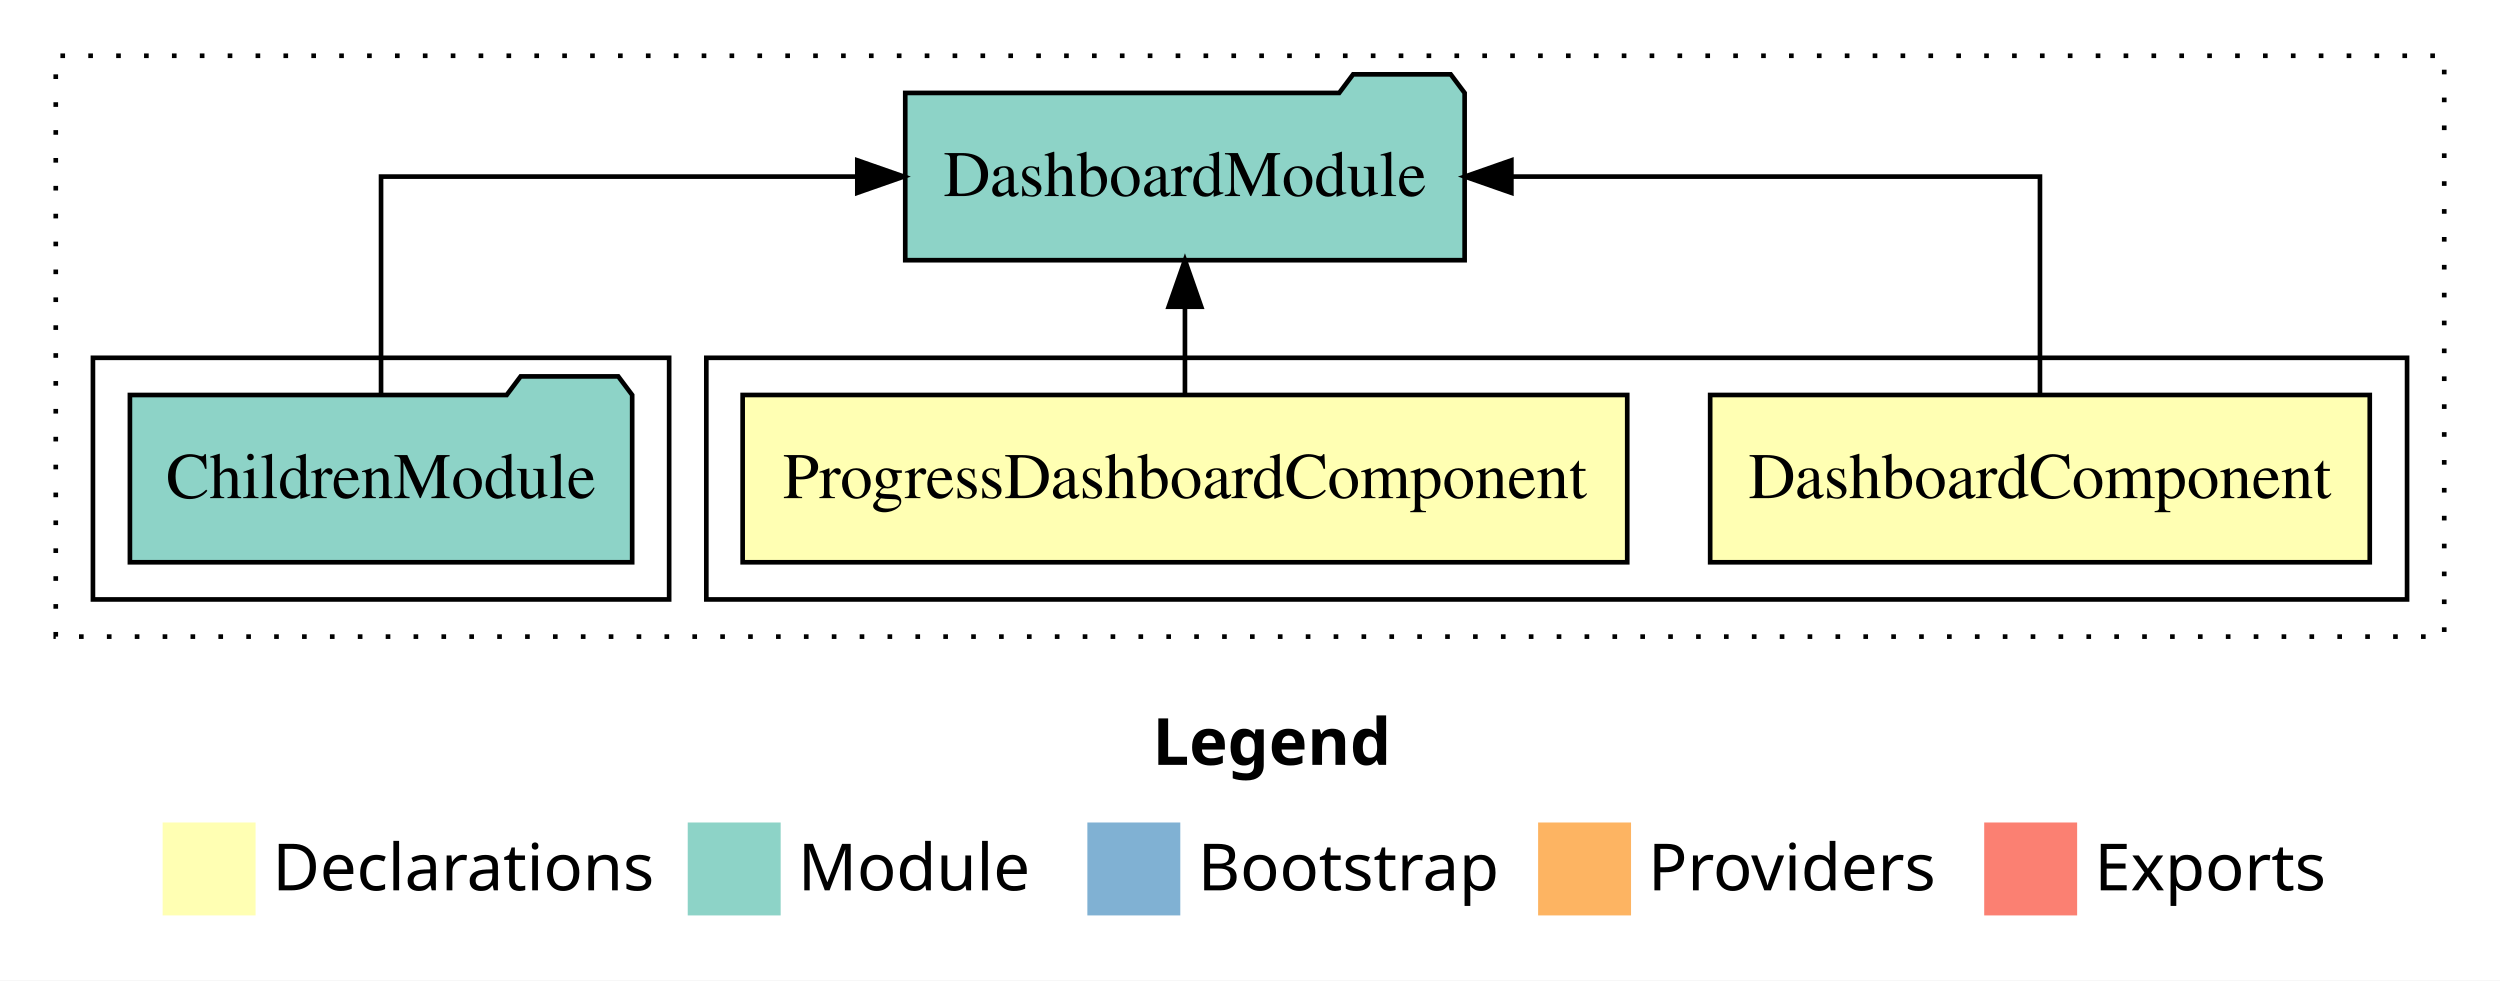
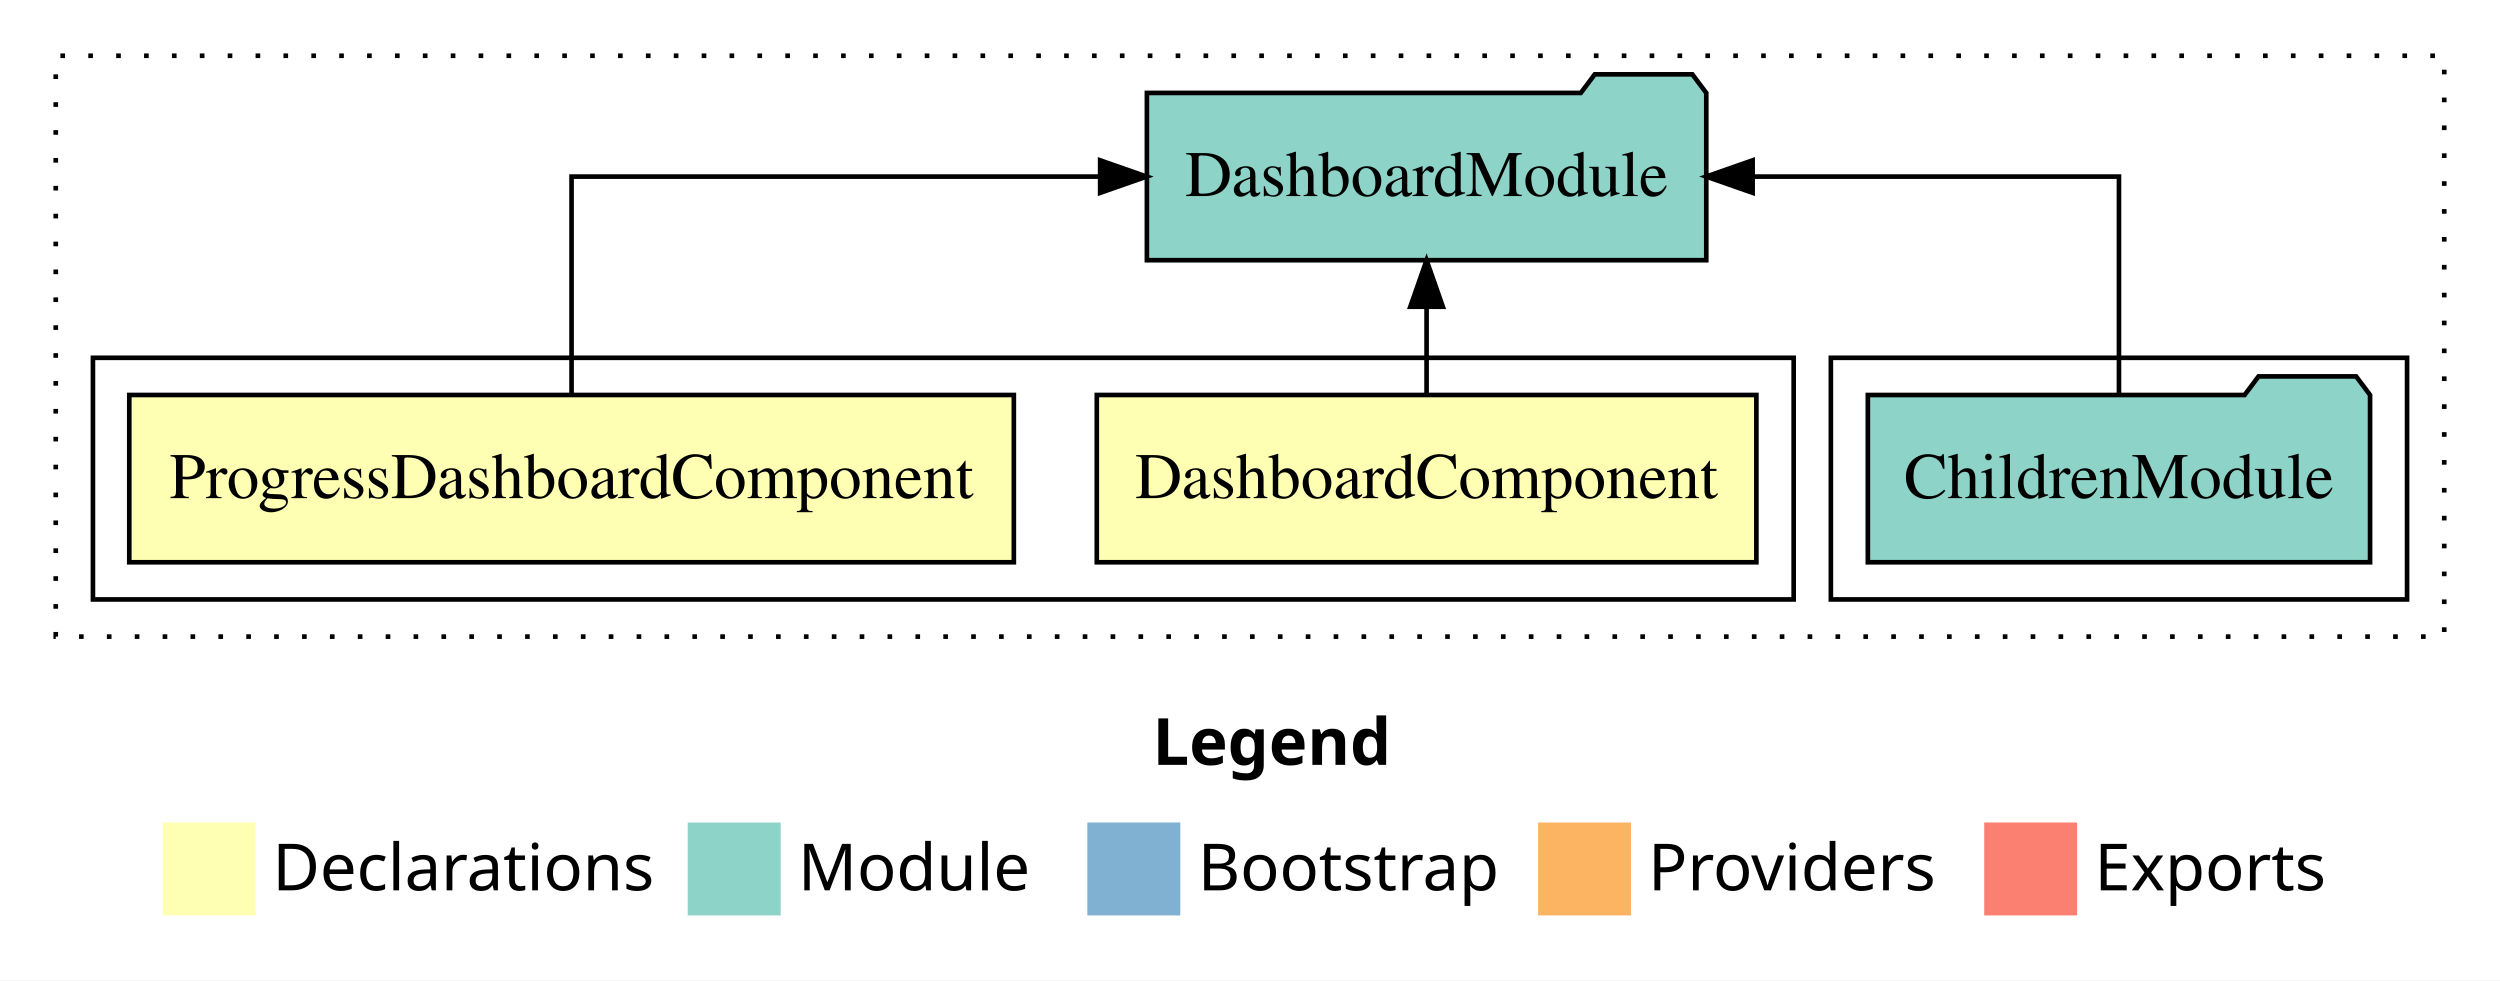
<svg xmlns="http://www.w3.org/2000/svg" width="538pt" height="211pt" viewBox="0.00 0.00 538.00 211.00">
  <g id="graph0" class="graph" transform="scale(1 1) rotate(0) translate(4 207)">
-     <polygon fill="#ffffff" stroke="transparent" points="-4,4 -4,-207 534,-207 534,4 -4,4" />
-     <text text-anchor="start" x="244.009" y="-42.4" font-family="sans-serif" font-weight="bold" font-size="14.00" fill="#000000">Legend</text>
+     <polygon fill="white" stroke="transparent" points="-4,4 -4,-207 534,-207 534,4 -4,4" />
+     <text text-anchor="start" x="244.01" y="-42.4" font-family="sans-serif" font-weight="bold" font-size="14.00">Legend</text>
    <polygon fill="#ffffb3" stroke="transparent" points="31,-10 31,-30 51,-30 51,-10 31,-10" />
-     <text text-anchor="start" x="54.629" y="-15.4" font-family="sans-serif" font-size="14.00" fill="#000000">  Declarations</text>
+     <text text-anchor="start" x="54.63" y="-15.4" font-family="sans-serif" font-size="14.00">  Declarations</text>
    <polygon fill="#8dd3c7" stroke="transparent" points="144,-10 144,-30 164,-30 164,-10 144,-10" />
-     <text text-anchor="start" x="167.725" y="-15.4" font-family="sans-serif" font-size="14.00" fill="#000000">  Module</text>
+     <text text-anchor="start" x="167.73" y="-15.4" font-family="sans-serif" font-size="14.00">  Module</text>
    <polygon fill="#80b1d3" stroke="transparent" points="230,-10 230,-30 250,-30 250,-10 230,-10" />
-     <text text-anchor="start" x="253.781" y="-15.4" font-family="sans-serif" font-size="14.00" fill="#000000">  Bootstrap</text>
+     <text text-anchor="start" x="253.78" y="-15.4" font-family="sans-serif" font-size="14.00">  Bootstrap</text>
    <polygon fill="#fdb462" stroke="transparent" points="327,-10 327,-30 347,-30 347,-10 327,-10" />
-     <text text-anchor="start" x="350.673" y="-15.4" font-family="sans-serif" font-size="14.00" fill="#000000">  Providers</text>
+     <text text-anchor="start" x="350.67" y="-15.4" font-family="sans-serif" font-size="14.00">  Providers</text>
    <polygon fill="#fb8072" stroke="transparent" points="423,-10 423,-30 443,-30 443,-10 423,-10" />
-     <text text-anchor="start" x="446.726" y="-15.4" font-family="sans-serif" font-size="14.00" fill="#000000">  Exports</text>
+     <text text-anchor="start" x="446.73" y="-15.4" font-family="sans-serif" font-size="14.00">  Exports</text>
    <g id="clust1" class="cluster">
-       <polygon fill="none" stroke="#000000" stroke-dasharray="1,5" points="8,-70 8,-195 522,-195 522,-70 8,-70" />
+       <polygon fill="none" stroke="black" stroke-dasharray="1,5" points="8,-70 8,-195 522,-195 522,-70 8,-70" />
+     </g>
+     <g id="clust5" class="cluster">
+       <polygon fill="none" stroke="black" points="390,-78 390,-130 514,-130 514,-78 390,-78" />
    </g>
    <g id="clust2" class="cluster">
-       <polygon fill="none" stroke="#000000" points="148,-78 148,-130 514,-130 514,-78 148,-78" />
-     </g>
-     <g id="clust5" class="cluster">
-       <polygon fill="none" stroke="#000000" points="16,-78 16,-130 140,-130 140,-78 16,-78" />
+       <polygon fill="none" stroke="black" points="16,-78 16,-130 382,-130 382,-78 16,-78" />
    </g>
    <g id="node1" class="node">
-       <polygon fill="#ffffb3" stroke="#000000" points="505.973,-122 364.027,-122 364.027,-86 505.973,-86 505.973,-122" />
-       <text text-anchor="middle" x="435" y="-99.8" font-family="Times,serif" font-size="14.00" fill="#000000">DashboardComponent</text>
+       <polygon fill="#ffffb3" stroke="black" points="373.97,-122 232.03,-122 232.03,-86 373.97,-86 373.97,-122" />
+       <text text-anchor="middle" x="303" y="-99.8" font-family="Times,serif" font-size="14.00">DashboardComponent</text>
    </g>
    <g id="node3" class="node">
-       <polygon fill="#8dd3c7" stroke="#000000" points="311.191,-187 308.191,-191 287.191,-191 284.191,-187 190.809,-187 190.809,-151 311.191,-151 311.191,-187" />
-       <text text-anchor="middle" x="251" y="-164.8" font-family="Times,serif" font-size="14.00" fill="#000000">DashboardModule</text>
+       <polygon fill="#8dd3c7" stroke="black" points="363.19,-187 360.19,-191 339.19,-191 336.19,-187 242.81,-187 242.81,-151 363.19,-151 363.19,-187" />
+       <text text-anchor="middle" x="303" y="-164.8" font-family="Times,serif" font-size="14.00">DashboardModule</text>
    </g>
    <g id="edge1" class="edge">
-       <path fill="none" stroke="#000000" d="M435,-122.106C435,-141.339 435,-169 435,-169 435,-169 321.248,-169 321.248,-169" />
-       <polygon fill="#000000" stroke="#000000" points="321.248,-165.5 311.248,-169 321.248,-172.5 321.248,-165.5" />
+       <path fill="none" stroke="black" d="M303,-122.11C303,-122.11 303,-140.99 303,-140.99" />
+       <polygon fill="black" stroke="black" points="299.5,-140.99 303,-150.99 306.5,-140.99 299.5,-140.99" />
    </g>
    <g id="node2" class="node">
-       <polygon fill="#ffffb3" stroke="#000000" points="346.181,-122 155.819,-122 155.819,-86 346.181,-86 346.181,-122" />
-       <text text-anchor="middle" x="251" y="-99.8" font-family="Times,serif" font-size="14.00" fill="#000000">ProgressDashboardComponent</text>
+       <polygon fill="#ffffb3" stroke="black" points="214.18,-122 23.82,-122 23.82,-86 214.18,-86 214.18,-122" />
+       <text text-anchor="middle" x="119" y="-99.8" font-family="Times,serif" font-size="14.00">ProgressDashboardComponent</text>
    </g>
    <g id="edge2" class="edge">
-       <path fill="none" stroke="#000000" d="M251,-122.106C251,-122.106 251,-140.991 251,-140.991" />
-       <polygon fill="#000000" stroke="#000000" points="247.5,-140.991 251,-150.991 254.5,-140.991 247.5,-140.991" />
+       <path fill="none" stroke="black" d="M119,-122.11C119,-141.34 119,-169 119,-169 119,-169 232.75,-169 232.75,-169" />
+       <polygon fill="black" stroke="black" points="232.75,-172.5 242.75,-169 232.75,-165.5 232.75,-172.5" />
    </g>
    <g id="node4" class="node">
-       <polygon fill="#8dd3c7" stroke="#000000" points="132.044,-122 129.044,-126 108.044,-126 105.044,-122 23.956,-122 23.956,-86 132.044,-86 132.044,-122" />
-       <text text-anchor="middle" x="78" y="-99.8" font-family="Times,serif" font-size="14.00" fill="#000000">ChildrenModule</text>
+       <polygon fill="#8dd3c7" stroke="black" points="506.04,-122 503.04,-126 482.04,-126 479.04,-122 397.96,-122 397.96,-86 506.04,-86 506.04,-122" />
+       <text text-anchor="middle" x="452" y="-99.8" font-family="Times,serif" font-size="14.00">ChildrenModule</text>
    </g>
    <g id="edge3" class="edge">
-       <path fill="none" stroke="#000000" d="M78,-122.106C78,-141.339 78,-169 78,-169 78,-169 180.493,-169 180.493,-169" />
-       <polygon fill="#000000" stroke="#000000" points="180.493,-172.5 190.493,-169 180.493,-165.5 180.493,-172.5" />
+       <path fill="none" stroke="black" d="M452,-122.11C452,-141.34 452,-169 452,-169 452,-169 373.17,-169 373.17,-169" />
+       <polygon fill="black" stroke="black" points="373.17,-165.5 363.17,-169 373.17,-172.5 373.17,-165.5" />
    </g>
  </g>
</svg>
